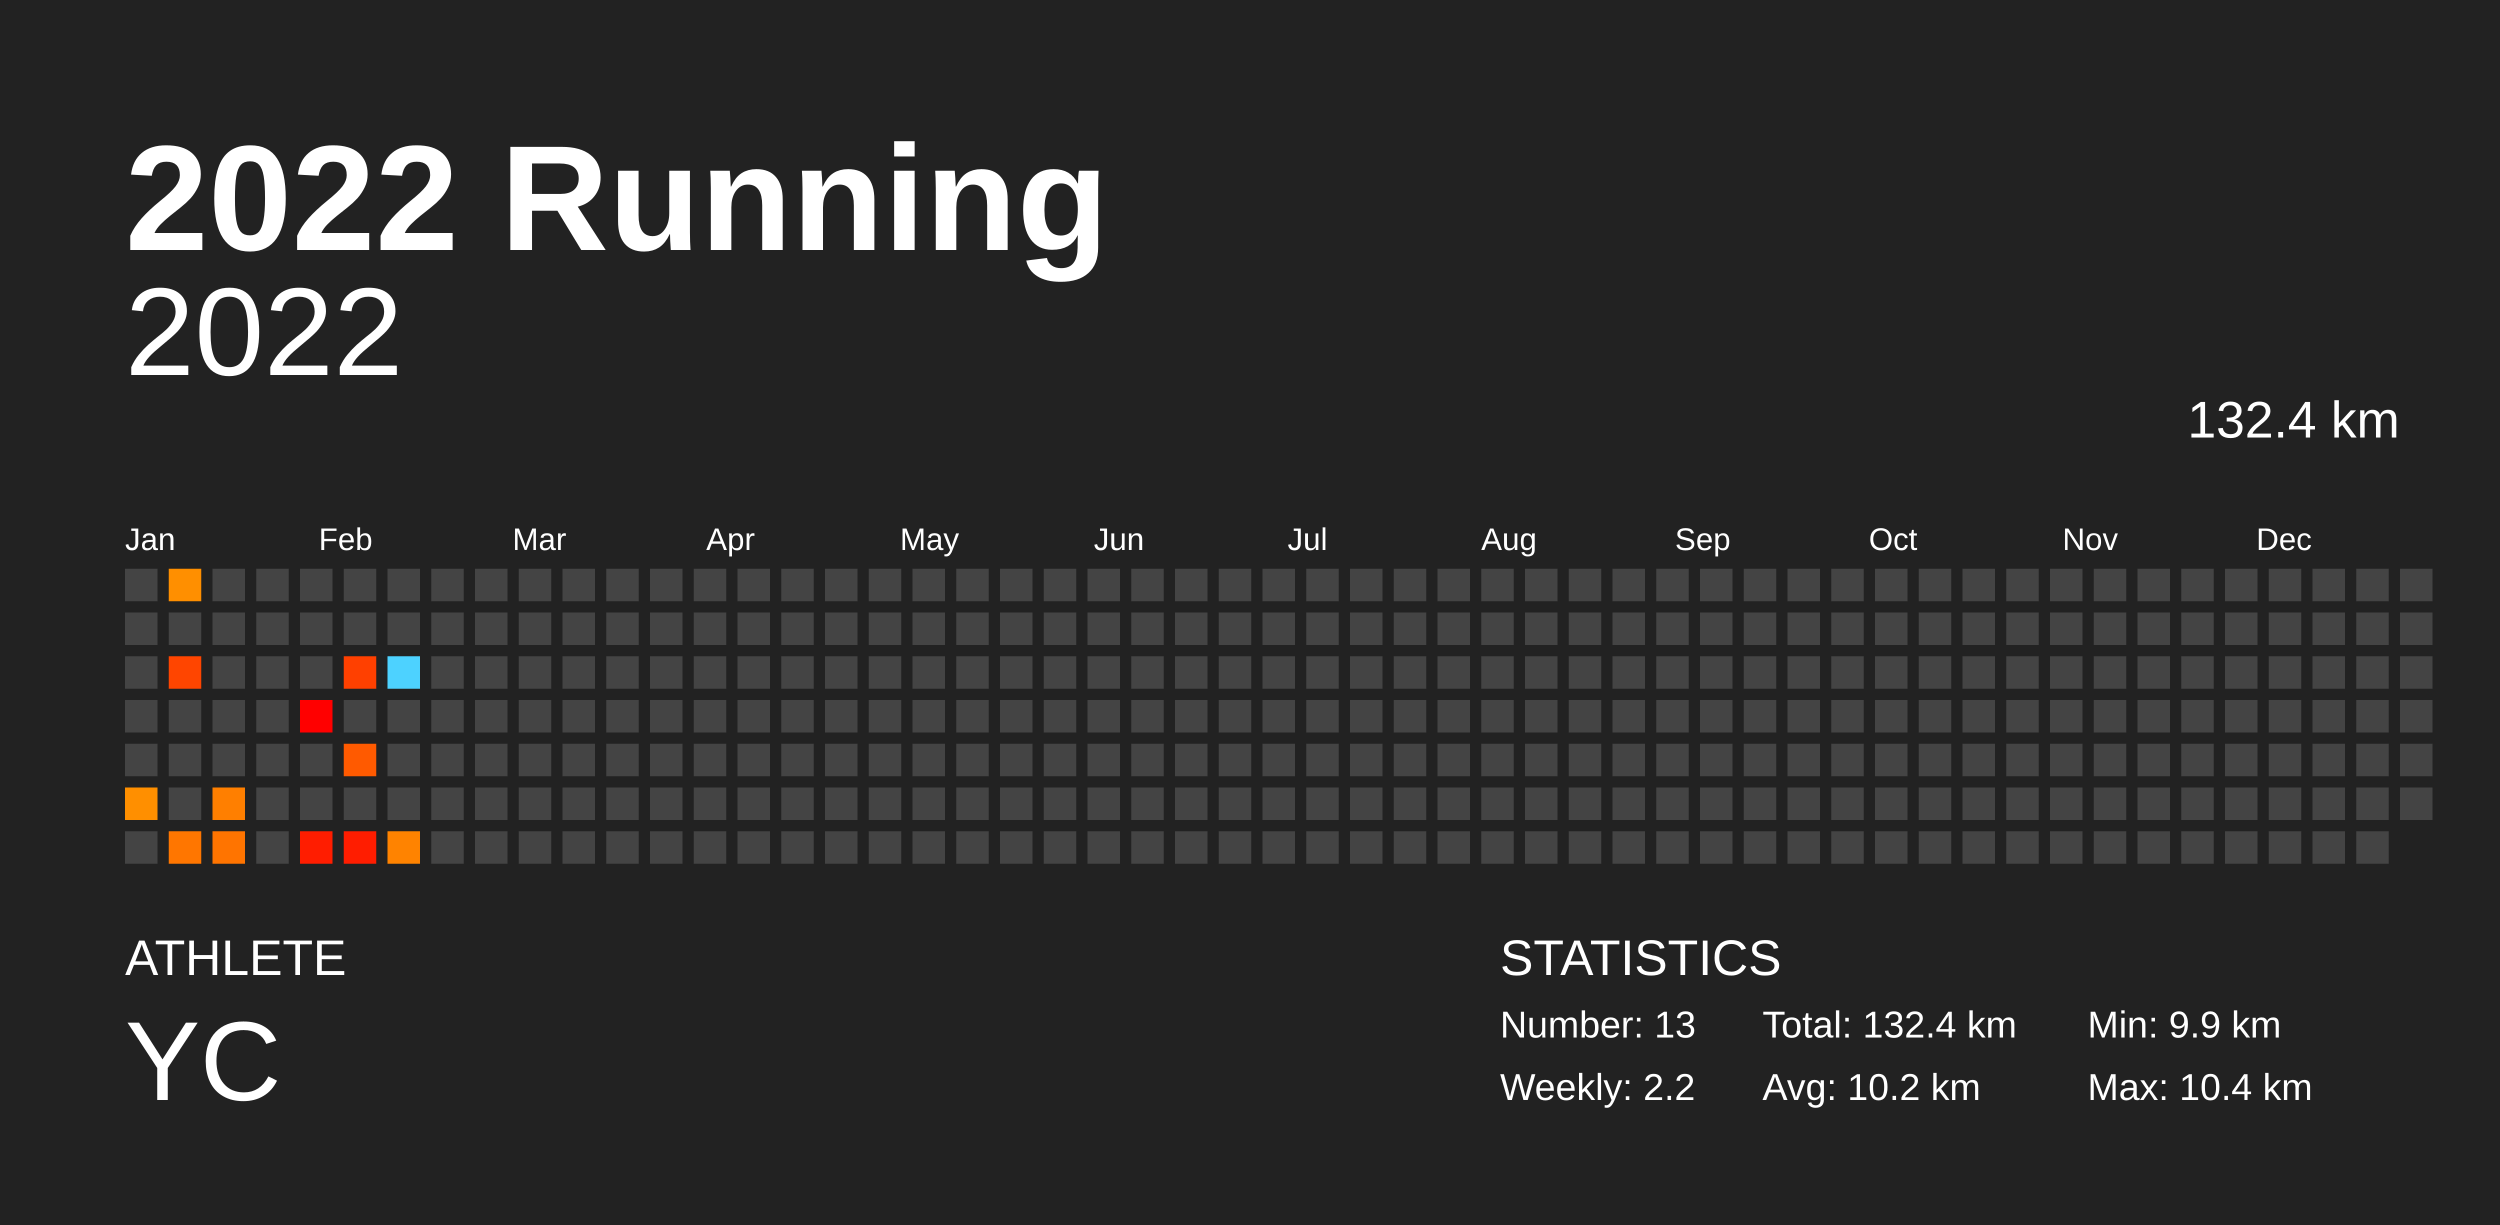
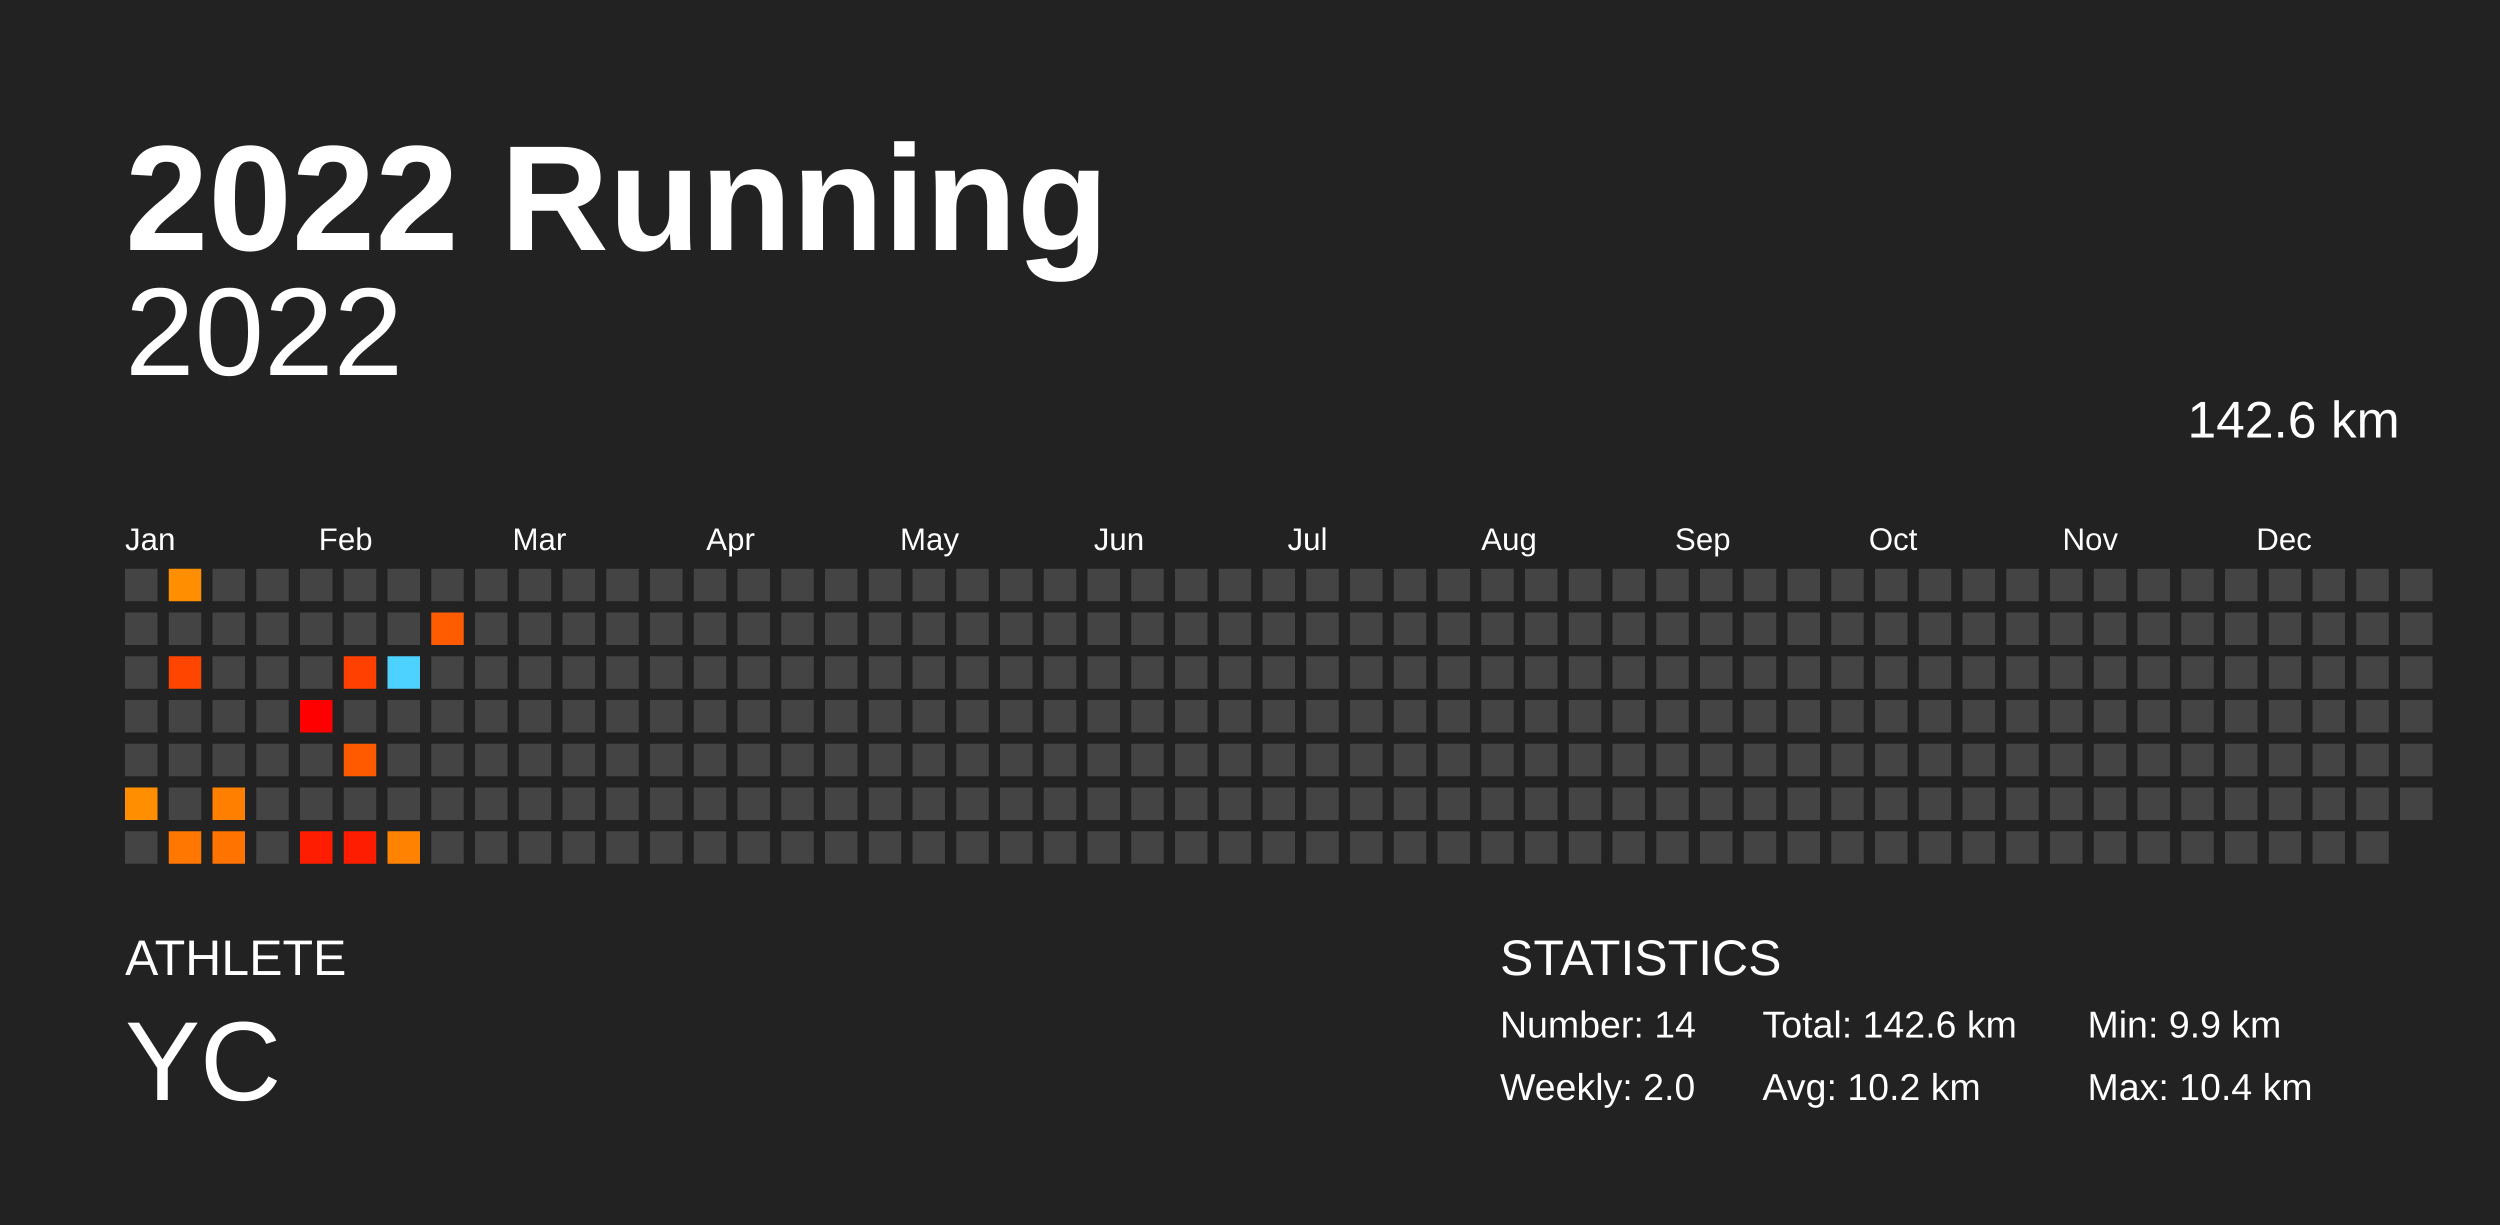
<svg xmlns="http://www.w3.org/2000/svg" baseProfile="full" height="98mm" version="1.1" viewBox="0,0,200,98" width="200mm">
  <defs />
  <rect fill="#222222" height="98" width="200" x="0" y="0" />
  <text fill="#FFFFFF" style="font-size:12px; font-family:Arial; font-weight:bold;" x="10" y="20">2022 Running</text>
  <text fill="#FFFFFF" style="font-size:4px; font-family:Arial" x="10" y="78">ATHLETE</text>
  <text fill="#FFFFFF" style="font-size:9px; font-family:Arial" x="10" y="88">YC</text>
  <text fill="#FFFFFF" style="font-size:4px; font-family:Arial" x="120" y="78">STATISTICS</text>
-   <text fill="#FFFFFF" style="font-size:3px; font-family:Arial" x="120" y="83">Number: 13</text>
-   <text fill="#FFFFFF" style="font-size:3px; font-family:Arial" x="120" y="88">Weekly: 2.2</text>
-   <text fill="#FFFFFF" style="font-size:3px; font-family:Arial" x="141" y="83">Total: 132.4 km</text>
+   <text fill="#FFFFFF" style="font-size:3px; font-family:Arial" x="120" y="83">Number: 14</text>
+   <text fill="#FFFFFF" style="font-size:3px; font-family:Arial" x="120" y="88">Weekly: 2.0</text>
+   <text fill="#FFFFFF" style="font-size:3px; font-family:Arial" x="141" y="83">Total: 142.6 km</text>
  <text fill="#FFFFFF" style="font-size:3px; font-family:Arial" x="141" y="88">Avg: 10.2 km</text>
  <text fill="#FFFFFF" style="font-size:3px; font-family:Arial" x="167" y="83">Min: 9.9 km</text>
  <text fill="#FFFFFF" style="font-size:3px; font-family:Arial" x="167" y="88">Max: 10.4 km</text>
  <text alignment-baseline="hanging" fill="#FFFFFF" style="font-size:10.0px; font-family:Arial;" x="10" y="30">2022</text>
-   <text alignment-baseline="hanging" fill="#FFFFFF" style="font-size:4.125px; font-family:Arial;" x="175" y="35">132.4 km</text>
+   <text alignment-baseline="hanging" fill="#FFFFFF" style="font-size:4.125px; font-family:Arial;" x="175" y="35">142.6 km</text>
  <text fill="#FFFFFF" style="font-size:2.5px; font-family:Arial" x="10.0" y="44">Jan</text>
  <text fill="#FFFFFF" style="font-size:2.5px; font-family:Arial" x="25.5" y="44">Feb</text>
  <text fill="#FFFFFF" style="font-size:2.5px; font-family:Arial" x="41.0" y="44">Mar</text>
  <text fill="#FFFFFF" style="font-size:2.5px; font-family:Arial" x="56.5" y="44">Apr</text>
  <text fill="#FFFFFF" style="font-size:2.5px; font-family:Arial" x="72.0" y="44">May</text>
  <text fill="#FFFFFF" style="font-size:2.5px; font-family:Arial" x="87.5" y="44">Jun</text>
  <text fill="#FFFFFF" style="font-size:2.5px; font-family:Arial" x="103.0" y="44">Jul</text>
  <text fill="#FFFFFF" style="font-size:2.5px; font-family:Arial" x="118.5" y="44">Aug</text>
  <text fill="#FFFFFF" style="font-size:2.5px; font-family:Arial" x="134.0" y="44">Sep</text>
  <text fill="#FFFFFF" style="font-size:2.5px; font-family:Arial" x="149.5" y="44">Oct</text>
  <text fill="#FFFFFF" style="font-size:2.5px; font-family:Arial" x="165.0" y="44">Nov</text>
  <text fill="#FFFFFF" style="font-size:2.5px; font-family:Arial" x="180.5" y="44">Dec</text>
  <rect fill="#444444" height="2.6" width="2.6" x="10.0" y="45.5" />
  <rect fill="#444444" height="2.6" width="2.6" x="10.0" y="49.0" />
  <rect fill="#444444" height="2.6" width="2.6" x="10.0" y="52.5" />
  <rect fill="#444444" height="2.6" width="2.6" x="10.0" y="56.0" />
  <rect fill="#444444" height="2.6" width="2.6" x="10.0" y="59.5" />
  <rect fill="#ff8f00" height="2.6" width="2.6" x="10.0" y="63.0" />
  <rect fill="#444444" height="2.6" width="2.6" x="10.0" y="66.5" />
  <rect fill="#ff8f00" height="2.6" width="2.6" x="13.5" y="45.5" />
  <rect fill="#444444" height="2.6" width="2.6" x="13.5" y="49.0" />
  <rect fill="#ff4500" height="2.6" width="2.6" x="13.5" y="52.5" />
  <rect fill="#444444" height="2.6" width="2.6" x="13.5" y="56.0" />
  <rect fill="#444444" height="2.6" width="2.6" x="13.5" y="59.5" />
  <rect fill="#444444" height="2.6" width="2.6" x="13.5" y="63.0" />
  <rect fill="#ff7600" height="2.6" width="2.6" x="13.5" y="66.5" />
  <rect fill="#444444" height="2.6" width="2.6" x="17.0" y="45.5" />
  <rect fill="#444444" height="2.6" width="2.6" x="17.0" y="49.0" />
  <rect fill="#444444" height="2.6" width="2.6" x="17.0" y="52.5" />
  <rect fill="#444444" height="2.6" width="2.6" x="17.0" y="56.0" />
  <rect fill="#444444" height="2.6" width="2.6" x="17.0" y="59.5" />
  <rect fill="#ff7f00" height="2.6" width="2.6" x="17.0" y="63.0" />
  <rect fill="#ff7400" height="2.6" width="2.6" x="17.0" y="66.5" />
  <rect fill="#444444" height="2.6" width="2.6" x="20.5" y="45.5" />
  <rect fill="#444444" height="2.6" width="2.6" x="20.5" y="49.0" />
  <rect fill="#444444" height="2.6" width="2.6" x="20.5" y="52.5" />
  <rect fill="#444444" height="2.6" width="2.6" x="20.5" y="56.0" />
  <rect fill="#444444" height="2.6" width="2.6" x="20.5" y="59.5" />
  <rect fill="#444444" height="2.6" width="2.6" x="20.5" y="63.0" />
  <rect fill="#444444" height="2.6" width="2.6" x="20.5" y="66.5" />
  <rect fill="#444444" height="2.6" width="2.6" x="24.0" y="45.5" />
  <rect fill="#444444" height="2.6" width="2.6" x="24.0" y="49.0" />
  <rect fill="#444444" height="2.6" width="2.6" x="24.0" y="52.5" />
  <rect fill="#ff0000" height="2.6" width="2.6" x="24.0" y="56.0" />
  <rect fill="#444444" height="2.6" width="2.6" x="24.0" y="59.5" />
  <rect fill="#444444" height="2.6" width="2.6" x="24.0" y="63.0" />
  <rect fill="#ff1d00" height="2.6" width="2.6" x="24.0" y="66.5" />
  <rect fill="#444444" height="2.6" width="2.6" x="27.5" y="45.5" />
  <rect fill="#444444" height="2.6" width="2.6" x="27.5" y="49.0" />
  <rect fill="#ff4000" height="2.6" width="2.6" x="27.5" y="52.5" />
  <rect fill="#444444" height="2.6" width="2.6" x="27.5" y="56.0" />
  <rect fill="#ff5a00" height="2.6" width="2.6" x="27.5" y="59.5" />
  <rect fill="#444444" height="2.6" width="2.6" x="27.5" y="63.0" />
  <rect fill="#ff1d00" height="2.6" width="2.6" x="27.5" y="66.5" />
  <rect fill="#444444" height="2.6" width="2.6" x="31.0" y="45.5" />
  <rect fill="#444444" height="2.6" width="2.6" x="31.0" y="49.0" />
  <rect fill="#4dd2ff" height="2.6" width="2.6" x="31.0" y="52.5" />
  <rect fill="#444444" height="2.6" width="2.6" x="31.0" y="56.0" />
  <rect fill="#444444" height="2.6" width="2.6" x="31.0" y="59.5" />
  <rect fill="#444444" height="2.6" width="2.6" x="31.0" y="63.0" />
  <rect fill="#ff8300" height="2.6" width="2.6" x="31.0" y="66.5" />
  <rect fill="#444444" height="2.6" width="2.6" x="34.5" y="45.5" />
-   <rect fill="#444444" height="2.6" width="2.6" x="34.5" y="49.0" />
+   <rect fill="#ff5b00" height="2.6" width="2.6" x="34.5" y="49.0" />
  <rect fill="#444444" height="2.6" width="2.6" x="34.5" y="52.5" />
  <rect fill="#444444" height="2.6" width="2.6" x="34.5" y="56.0" />
  <rect fill="#444444" height="2.6" width="2.6" x="34.5" y="59.5" />
  <rect fill="#444444" height="2.6" width="2.6" x="34.5" y="63.0" />
  <rect fill="#444444" height="2.6" width="2.6" x="34.5" y="66.5" />
  <rect fill="#444444" height="2.6" width="2.6" x="38.0" y="45.5" />
  <rect fill="#444444" height="2.6" width="2.6" x="38.0" y="49.0" />
  <rect fill="#444444" height="2.6" width="2.6" x="38.0" y="52.5" />
  <rect fill="#444444" height="2.6" width="2.6" x="38.0" y="56.0" />
  <rect fill="#444444" height="2.6" width="2.6" x="38.0" y="59.5" />
  <rect fill="#444444" height="2.6" width="2.6" x="38.0" y="63.0" />
  <rect fill="#444444" height="2.6" width="2.6" x="38.0" y="66.5" />
  <rect fill="#444444" height="2.6" width="2.6" x="41.5" y="45.5" />
  <rect fill="#444444" height="2.6" width="2.6" x="41.5" y="49.0" />
  <rect fill="#444444" height="2.6" width="2.6" x="41.5" y="52.5" />
  <rect fill="#444444" height="2.6" width="2.6" x="41.5" y="56.0" />
  <rect fill="#444444" height="2.6" width="2.6" x="41.5" y="59.5" />
  <rect fill="#444444" height="2.6" width="2.6" x="41.5" y="63.0" />
  <rect fill="#444444" height="2.6" width="2.6" x="41.5" y="66.5" />
  <rect fill="#444444" height="2.6" width="2.6" x="45.0" y="45.5" />
  <rect fill="#444444" height="2.6" width="2.6" x="45.0" y="49.0" />
  <rect fill="#444444" height="2.6" width="2.6" x="45.0" y="52.5" />
  <rect fill="#444444" height="2.6" width="2.6" x="45.0" y="56.0" />
  <rect fill="#444444" height="2.6" width="2.6" x="45.0" y="59.5" />
  <rect fill="#444444" height="2.6" width="2.6" x="45.0" y="63.0" />
  <rect fill="#444444" height="2.6" width="2.6" x="45.0" y="66.5" />
  <rect fill="#444444" height="2.6" width="2.6" x="48.5" y="45.5" />
  <rect fill="#444444" height="2.6" width="2.6" x="48.5" y="49.0" />
  <rect fill="#444444" height="2.6" width="2.6" x="48.5" y="52.5" />
  <rect fill="#444444" height="2.6" width="2.6" x="48.5" y="56.0" />
  <rect fill="#444444" height="2.6" width="2.6" x="48.5" y="59.5" />
  <rect fill="#444444" height="2.6" width="2.6" x="48.5" y="63.0" />
  <rect fill="#444444" height="2.6" width="2.6" x="48.5" y="66.5" />
  <rect fill="#444444" height="2.6" width="2.6" x="52.0" y="45.5" />
  <rect fill="#444444" height="2.6" width="2.6" x="52.0" y="49.0" />
  <rect fill="#444444" height="2.6" width="2.6" x="52.0" y="52.5" />
  <rect fill="#444444" height="2.6" width="2.6" x="52.0" y="56.0" />
  <rect fill="#444444" height="2.6" width="2.6" x="52.0" y="59.5" />
  <rect fill="#444444" height="2.6" width="2.6" x="52.0" y="63.0" />
  <rect fill="#444444" height="2.6" width="2.6" x="52.0" y="66.5" />
  <rect fill="#444444" height="2.6" width="2.6" x="55.5" y="45.5" />
  <rect fill="#444444" height="2.6" width="2.6" x="55.5" y="49.0" />
  <rect fill="#444444" height="2.6" width="2.6" x="55.5" y="52.5" />
  <rect fill="#444444" height="2.6" width="2.6" x="55.5" y="56.0" />
  <rect fill="#444444" height="2.6" width="2.6" x="55.5" y="59.5" />
  <rect fill="#444444" height="2.6" width="2.6" x="55.5" y="63.0" />
  <rect fill="#444444" height="2.6" width="2.6" x="55.5" y="66.5" />
  <rect fill="#444444" height="2.6" width="2.6" x="59.0" y="45.5" />
  <rect fill="#444444" height="2.6" width="2.6" x="59.0" y="49.0" />
  <rect fill="#444444" height="2.6" width="2.6" x="59.0" y="52.5" />
  <rect fill="#444444" height="2.6" width="2.6" x="59.0" y="56.0" />
  <rect fill="#444444" height="2.6" width="2.6" x="59.0" y="59.5" />
  <rect fill="#444444" height="2.6" width="2.6" x="59.0" y="63.0" />
  <rect fill="#444444" height="2.6" width="2.6" x="59.0" y="66.5" />
  <rect fill="#444444" height="2.6" width="2.6" x="62.5" y="45.5" />
  <rect fill="#444444" height="2.6" width="2.6" x="62.5" y="49.0" />
  <rect fill="#444444" height="2.6" width="2.6" x="62.5" y="52.5" />
  <rect fill="#444444" height="2.6" width="2.6" x="62.5" y="56.0" />
  <rect fill="#444444" height="2.6" width="2.6" x="62.5" y="59.5" />
  <rect fill="#444444" height="2.6" width="2.6" x="62.5" y="63.0" />
  <rect fill="#444444" height="2.6" width="2.6" x="62.5" y="66.5" />
  <rect fill="#444444" height="2.6" width="2.6" x="66.0" y="45.5" />
  <rect fill="#444444" height="2.6" width="2.6" x="66.0" y="49.0" />
  <rect fill="#444444" height="2.6" width="2.6" x="66.0" y="52.5" />
  <rect fill="#444444" height="2.6" width="2.6" x="66.0" y="56.0" />
  <rect fill="#444444" height="2.6" width="2.6" x="66.0" y="59.5" />
  <rect fill="#444444" height="2.6" width="2.6" x="66.0" y="63.0" />
  <rect fill="#444444" height="2.6" width="2.6" x="66.0" y="66.5" />
  <rect fill="#444444" height="2.6" width="2.6" x="69.5" y="45.5" />
  <rect fill="#444444" height="2.6" width="2.6" x="69.5" y="49.0" />
  <rect fill="#444444" height="2.6" width="2.6" x="69.5" y="52.5" />
  <rect fill="#444444" height="2.6" width="2.6" x="69.5" y="56.0" />
  <rect fill="#444444" height="2.6" width="2.6" x="69.5" y="59.5" />
  <rect fill="#444444" height="2.6" width="2.6" x="69.5" y="63.0" />
  <rect fill="#444444" height="2.6" width="2.6" x="69.5" y="66.5" />
  <rect fill="#444444" height="2.6" width="2.6" x="73.0" y="45.5" />
  <rect fill="#444444" height="2.6" width="2.6" x="73.0" y="49.0" />
  <rect fill="#444444" height="2.6" width="2.6" x="73.0" y="52.5" />
  <rect fill="#444444" height="2.6" width="2.6" x="73.0" y="56.0" />
  <rect fill="#444444" height="2.6" width="2.6" x="73.0" y="59.5" />
  <rect fill="#444444" height="2.6" width="2.6" x="73.0" y="63.0" />
  <rect fill="#444444" height="2.6" width="2.6" x="73.0" y="66.5" />
  <rect fill="#444444" height="2.6" width="2.6" x="76.5" y="45.5" />
  <rect fill="#444444" height="2.6" width="2.6" x="76.5" y="49.0" />
  <rect fill="#444444" height="2.6" width="2.6" x="76.5" y="52.5" />
  <rect fill="#444444" height="2.6" width="2.6" x="76.5" y="56.0" />
  <rect fill="#444444" height="2.6" width="2.6" x="76.5" y="59.5" />
  <rect fill="#444444" height="2.6" width="2.6" x="76.5" y="63.0" />
  <rect fill="#444444" height="2.6" width="2.6" x="76.5" y="66.5" />
  <rect fill="#444444" height="2.6" width="2.6" x="80.0" y="45.5" />
  <rect fill="#444444" height="2.6" width="2.6" x="80.0" y="49.0" />
  <rect fill="#444444" height="2.6" width="2.6" x="80.0" y="52.5" />
  <rect fill="#444444" height="2.6" width="2.6" x="80.0" y="56.0" />
  <rect fill="#444444" height="2.6" width="2.6" x="80.0" y="59.5" />
  <rect fill="#444444" height="2.6" width="2.6" x="80.0" y="63.0" />
  <rect fill="#444444" height="2.6" width="2.6" x="80.0" y="66.5" />
  <rect fill="#444444" height="2.6" width="2.6" x="83.5" y="45.5" />
  <rect fill="#444444" height="2.6" width="2.6" x="83.5" y="49.0" />
  <rect fill="#444444" height="2.6" width="2.6" x="83.5" y="52.5" />
  <rect fill="#444444" height="2.6" width="2.6" x="83.5" y="56.0" />
  <rect fill="#444444" height="2.6" width="2.6" x="83.5" y="59.5" />
  <rect fill="#444444" height="2.6" width="2.6" x="83.5" y="63.0" />
  <rect fill="#444444" height="2.6" width="2.6" x="83.5" y="66.5" />
  <rect fill="#444444" height="2.6" width="2.6" x="87.0" y="45.5" />
  <rect fill="#444444" height="2.6" width="2.6" x="87.0" y="49.0" />
  <rect fill="#444444" height="2.6" width="2.6" x="87.0" y="52.5" />
  <rect fill="#444444" height="2.6" width="2.6" x="87.0" y="56.0" />
  <rect fill="#444444" height="2.6" width="2.6" x="87.0" y="59.5" />
  <rect fill="#444444" height="2.6" width="2.6" x="87.0" y="63.0" />
  <rect fill="#444444" height="2.6" width="2.6" x="87.0" y="66.5" />
  <rect fill="#444444" height="2.6" width="2.6" x="90.5" y="45.5" />
  <rect fill="#444444" height="2.6" width="2.6" x="90.5" y="49.0" />
  <rect fill="#444444" height="2.6" width="2.6" x="90.5" y="52.5" />
  <rect fill="#444444" height="2.6" width="2.6" x="90.5" y="56.0" />
  <rect fill="#444444" height="2.6" width="2.6" x="90.5" y="59.5" />
  <rect fill="#444444" height="2.6" width="2.6" x="90.5" y="63.0" />
  <rect fill="#444444" height="2.6" width="2.6" x="90.5" y="66.5" />
  <rect fill="#444444" height="2.6" width="2.6" x="94.0" y="45.5" />
  <rect fill="#444444" height="2.6" width="2.6" x="94.0" y="49.0" />
  <rect fill="#444444" height="2.6" width="2.6" x="94.0" y="52.5" />
  <rect fill="#444444" height="2.6" width="2.6" x="94.0" y="56.0" />
  <rect fill="#444444" height="2.6" width="2.6" x="94.0" y="59.5" />
  <rect fill="#444444" height="2.6" width="2.6" x="94.0" y="63.0" />
  <rect fill="#444444" height="2.6" width="2.6" x="94.0" y="66.5" />
  <rect fill="#444444" height="2.6" width="2.6" x="97.5" y="45.5" />
  <rect fill="#444444" height="2.6" width="2.6" x="97.5" y="49.0" />
  <rect fill="#444444" height="2.6" width="2.6" x="97.5" y="52.5" />
  <rect fill="#444444" height="2.6" width="2.6" x="97.5" y="56.0" />
  <rect fill="#444444" height="2.6" width="2.6" x="97.5" y="59.5" />
  <rect fill="#444444" height="2.6" width="2.6" x="97.5" y="63.0" />
  <rect fill="#444444" height="2.6" width="2.6" x="97.5" y="66.5" />
  <rect fill="#444444" height="2.6" width="2.6" x="101.0" y="45.5" />
  <rect fill="#444444" height="2.6" width="2.6" x="101.0" y="49.0" />
  <rect fill="#444444" height="2.6" width="2.6" x="101.0" y="52.5" />
  <rect fill="#444444" height="2.6" width="2.6" x="101.0" y="56.0" />
  <rect fill="#444444" height="2.6" width="2.6" x="101.0" y="59.5" />
  <rect fill="#444444" height="2.6" width="2.6" x="101.0" y="63.0" />
  <rect fill="#444444" height="2.6" width="2.6" x="101.0" y="66.5" />
  <rect fill="#444444" height="2.6" width="2.6" x="104.5" y="45.5" />
  <rect fill="#444444" height="2.6" width="2.6" x="104.5" y="49.0" />
  <rect fill="#444444" height="2.6" width="2.6" x="104.5" y="52.5" />
  <rect fill="#444444" height="2.6" width="2.6" x="104.5" y="56.0" />
  <rect fill="#444444" height="2.6" width="2.6" x="104.5" y="59.5" />
  <rect fill="#444444" height="2.6" width="2.6" x="104.5" y="63.0" />
  <rect fill="#444444" height="2.6" width="2.6" x="104.5" y="66.5" />
  <rect fill="#444444" height="2.6" width="2.6" x="108.0" y="45.5" />
  <rect fill="#444444" height="2.6" width="2.6" x="108.0" y="49.0" />
  <rect fill="#444444" height="2.6" width="2.6" x="108.0" y="52.5" />
  <rect fill="#444444" height="2.6" width="2.6" x="108.0" y="56.0" />
  <rect fill="#444444" height="2.6" width="2.6" x="108.0" y="59.5" />
  <rect fill="#444444" height="2.6" width="2.6" x="108.0" y="63.0" />
  <rect fill="#444444" height="2.6" width="2.6" x="108.0" y="66.5" />
  <rect fill="#444444" height="2.6" width="2.6" x="111.5" y="45.5" />
  <rect fill="#444444" height="2.6" width="2.6" x="111.5" y="49.0" />
  <rect fill="#444444" height="2.6" width="2.6" x="111.5" y="52.5" />
  <rect fill="#444444" height="2.6" width="2.6" x="111.5" y="56.0" />
  <rect fill="#444444" height="2.6" width="2.6" x="111.5" y="59.5" />
  <rect fill="#444444" height="2.6" width="2.6" x="111.5" y="63.0" />
  <rect fill="#444444" height="2.6" width="2.6" x="111.5" y="66.5" />
  <rect fill="#444444" height="2.6" width="2.6" x="115.0" y="45.5" />
  <rect fill="#444444" height="2.6" width="2.6" x="115.0" y="49.0" />
  <rect fill="#444444" height="2.6" width="2.6" x="115.0" y="52.5" />
  <rect fill="#444444" height="2.6" width="2.6" x="115.0" y="56.0" />
  <rect fill="#444444" height="2.6" width="2.6" x="115.0" y="59.5" />
  <rect fill="#444444" height="2.6" width="2.6" x="115.0" y="63.0" />
  <rect fill="#444444" height="2.6" width="2.6" x="115.0" y="66.5" />
  <rect fill="#444444" height="2.6" width="2.6" x="118.5" y="45.5" />
  <rect fill="#444444" height="2.6" width="2.6" x="118.5" y="49.0" />
  <rect fill="#444444" height="2.6" width="2.6" x="118.5" y="52.5" />
  <rect fill="#444444" height="2.6" width="2.6" x="118.5" y="56.0" />
  <rect fill="#444444" height="2.6" width="2.6" x="118.5" y="59.5" />
  <rect fill="#444444" height="2.6" width="2.6" x="118.5" y="63.0" />
  <rect fill="#444444" height="2.6" width="2.6" x="118.5" y="66.5" />
  <rect fill="#444444" height="2.6" width="2.6" x="122.0" y="45.5" />
  <rect fill="#444444" height="2.6" width="2.6" x="122.0" y="49.0" />
  <rect fill="#444444" height="2.6" width="2.6" x="122.0" y="52.5" />
  <rect fill="#444444" height="2.6" width="2.6" x="122.0" y="56.0" />
  <rect fill="#444444" height="2.6" width="2.6" x="122.0" y="59.5" />
  <rect fill="#444444" height="2.6" width="2.6" x="122.0" y="63.0" />
  <rect fill="#444444" height="2.6" width="2.6" x="122.0" y="66.5" />
  <rect fill="#444444" height="2.6" width="2.6" x="125.5" y="45.5" />
  <rect fill="#444444" height="2.6" width="2.6" x="125.5" y="49.0" />
  <rect fill="#444444" height="2.6" width="2.6" x="125.5" y="52.5" />
  <rect fill="#444444" height="2.6" width="2.6" x="125.5" y="56.0" />
  <rect fill="#444444" height="2.6" width="2.6" x="125.5" y="59.5" />
  <rect fill="#444444" height="2.6" width="2.6" x="125.5" y="63.0" />
  <rect fill="#444444" height="2.6" width="2.6" x="125.5" y="66.5" />
  <rect fill="#444444" height="2.6" width="2.6" x="129.0" y="45.5" />
  <rect fill="#444444" height="2.6" width="2.6" x="129.0" y="49.0" />
  <rect fill="#444444" height="2.6" width="2.6" x="129.0" y="52.5" />
  <rect fill="#444444" height="2.6" width="2.6" x="129.0" y="56.0" />
  <rect fill="#444444" height="2.6" width="2.6" x="129.0" y="59.5" />
  <rect fill="#444444" height="2.6" width="2.6" x="129.0" y="63.0" />
  <rect fill="#444444" height="2.6" width="2.6" x="129.0" y="66.5" />
  <rect fill="#444444" height="2.6" width="2.6" x="132.5" y="45.5" />
  <rect fill="#444444" height="2.6" width="2.6" x="132.5" y="49.0" />
  <rect fill="#444444" height="2.6" width="2.6" x="132.5" y="52.5" />
  <rect fill="#444444" height="2.6" width="2.6" x="132.5" y="56.0" />
  <rect fill="#444444" height="2.6" width="2.6" x="132.5" y="59.5" />
  <rect fill="#444444" height="2.6" width="2.6" x="132.5" y="63.0" />
  <rect fill="#444444" height="2.6" width="2.6" x="132.5" y="66.5" />
  <rect fill="#444444" height="2.6" width="2.6" x="136.0" y="45.5" />
  <rect fill="#444444" height="2.6" width="2.6" x="136.0" y="49.0" />
  <rect fill="#444444" height="2.6" width="2.6" x="136.0" y="52.5" />
  <rect fill="#444444" height="2.6" width="2.6" x="136.0" y="56.0" />
  <rect fill="#444444" height="2.6" width="2.6" x="136.0" y="59.5" />
  <rect fill="#444444" height="2.6" width="2.6" x="136.0" y="63.0" />
  <rect fill="#444444" height="2.6" width="2.6" x="136.0" y="66.5" />
  <rect fill="#444444" height="2.6" width="2.6" x="139.5" y="45.5" />
  <rect fill="#444444" height="2.6" width="2.6" x="139.5" y="49.0" />
  <rect fill="#444444" height="2.6" width="2.6" x="139.5" y="52.5" />
  <rect fill="#444444" height="2.6" width="2.6" x="139.5" y="56.0" />
  <rect fill="#444444" height="2.6" width="2.6" x="139.5" y="59.5" />
  <rect fill="#444444" height="2.6" width="2.6" x="139.5" y="63.0" />
  <rect fill="#444444" height="2.6" width="2.6" x="139.5" y="66.5" />
  <rect fill="#444444" height="2.6" width="2.6" x="143.0" y="45.5" />
  <rect fill="#444444" height="2.6" width="2.6" x="143.0" y="49.0" />
  <rect fill="#444444" height="2.6" width="2.6" x="143.0" y="52.5" />
  <rect fill="#444444" height="2.6" width="2.6" x="143.0" y="56.0" />
  <rect fill="#444444" height="2.6" width="2.6" x="143.0" y="59.5" />
  <rect fill="#444444" height="2.6" width="2.6" x="143.0" y="63.0" />
  <rect fill="#444444" height="2.6" width="2.6" x="143.0" y="66.5" />
  <rect fill="#444444" height="2.6" width="2.6" x="146.5" y="45.5" />
  <rect fill="#444444" height="2.6" width="2.6" x="146.5" y="49.0" />
  <rect fill="#444444" height="2.6" width="2.6" x="146.5" y="52.5" />
  <rect fill="#444444" height="2.6" width="2.6" x="146.5" y="56.0" />
  <rect fill="#444444" height="2.6" width="2.6" x="146.5" y="59.5" />
  <rect fill="#444444" height="2.6" width="2.6" x="146.5" y="63.0" />
  <rect fill="#444444" height="2.6" width="2.6" x="146.5" y="66.5" />
  <rect fill="#444444" height="2.6" width="2.6" x="150.0" y="45.5" />
  <rect fill="#444444" height="2.6" width="2.6" x="150.0" y="49.0" />
  <rect fill="#444444" height="2.6" width="2.6" x="150.0" y="52.5" />
  <rect fill="#444444" height="2.6" width="2.6" x="150.0" y="56.0" />
  <rect fill="#444444" height="2.6" width="2.6" x="150.0" y="59.5" />
  <rect fill="#444444" height="2.6" width="2.6" x="150.0" y="63.0" />
  <rect fill="#444444" height="2.6" width="2.6" x="150.0" y="66.5" />
  <rect fill="#444444" height="2.6" width="2.6" x="153.5" y="45.5" />
  <rect fill="#444444" height="2.6" width="2.6" x="153.5" y="49.0" />
  <rect fill="#444444" height="2.6" width="2.6" x="153.5" y="52.5" />
  <rect fill="#444444" height="2.6" width="2.6" x="153.5" y="56.0" />
  <rect fill="#444444" height="2.6" width="2.6" x="153.5" y="59.5" />
  <rect fill="#444444" height="2.6" width="2.6" x="153.5" y="63.0" />
  <rect fill="#444444" height="2.6" width="2.6" x="153.5" y="66.5" />
  <rect fill="#444444" height="2.6" width="2.6" x="157.0" y="45.5" />
  <rect fill="#444444" height="2.6" width="2.6" x="157.0" y="49.0" />
  <rect fill="#444444" height="2.6" width="2.6" x="157.0" y="52.5" />
  <rect fill="#444444" height="2.6" width="2.6" x="157.0" y="56.0" />
  <rect fill="#444444" height="2.6" width="2.6" x="157.0" y="59.5" />
  <rect fill="#444444" height="2.6" width="2.6" x="157.0" y="63.0" />
  <rect fill="#444444" height="2.6" width="2.6" x="157.0" y="66.5" />
  <rect fill="#444444" height="2.6" width="2.6" x="160.5" y="45.5" />
  <rect fill="#444444" height="2.6" width="2.6" x="160.5" y="49.0" />
  <rect fill="#444444" height="2.6" width="2.6" x="160.5" y="52.5" />
  <rect fill="#444444" height="2.6" width="2.6" x="160.5" y="56.0" />
  <rect fill="#444444" height="2.6" width="2.6" x="160.5" y="59.5" />
  <rect fill="#444444" height="2.6" width="2.6" x="160.5" y="63.0" />
  <rect fill="#444444" height="2.6" width="2.6" x="160.5" y="66.5" />
  <rect fill="#444444" height="2.6" width="2.6" x="164.0" y="45.5" />
  <rect fill="#444444" height="2.6" width="2.6" x="164.0" y="49.0" />
  <rect fill="#444444" height="2.6" width="2.6" x="164.0" y="52.5" />
  <rect fill="#444444" height="2.6" width="2.6" x="164.0" y="56.0" />
  <rect fill="#444444" height="2.6" width="2.6" x="164.0" y="59.5" />
  <rect fill="#444444" height="2.6" width="2.6" x="164.0" y="63.0" />
  <rect fill="#444444" height="2.6" width="2.6" x="164.0" y="66.5" />
  <rect fill="#444444" height="2.6" width="2.6" x="167.5" y="45.5" />
  <rect fill="#444444" height="2.6" width="2.6" x="167.5" y="49.0" />
  <rect fill="#444444" height="2.6" width="2.6" x="167.5" y="52.5" />
  <rect fill="#444444" height="2.6" width="2.6" x="167.5" y="56.0" />
  <rect fill="#444444" height="2.6" width="2.6" x="167.5" y="59.5" />
  <rect fill="#444444" height="2.6" width="2.6" x="167.5" y="63.0" />
  <rect fill="#444444" height="2.6" width="2.6" x="167.5" y="66.5" />
  <rect fill="#444444" height="2.6" width="2.6" x="171.0" y="45.5" />
  <rect fill="#444444" height="2.6" width="2.6" x="171.0" y="49.0" />
  <rect fill="#444444" height="2.6" width="2.6" x="171.0" y="52.5" />
  <rect fill="#444444" height="2.6" width="2.6" x="171.0" y="56.0" />
  <rect fill="#444444" height="2.6" width="2.6" x="171.0" y="59.5" />
  <rect fill="#444444" height="2.6" width="2.6" x="171.0" y="63.0" />
  <rect fill="#444444" height="2.6" width="2.6" x="171.0" y="66.5" />
  <rect fill="#444444" height="2.6" width="2.6" x="174.5" y="45.5" />
  <rect fill="#444444" height="2.6" width="2.6" x="174.5" y="49.0" />
  <rect fill="#444444" height="2.6" width="2.6" x="174.5" y="52.5" />
  <rect fill="#444444" height="2.6" width="2.6" x="174.5" y="56.0" />
  <rect fill="#444444" height="2.6" width="2.6" x="174.5" y="59.5" />
  <rect fill="#444444" height="2.6" width="2.6" x="174.5" y="63.0" />
  <rect fill="#444444" height="2.6" width="2.6" x="174.5" y="66.5" />
  <rect fill="#444444" height="2.6" width="2.6" x="178.0" y="45.5" />
  <rect fill="#444444" height="2.6" width="2.6" x="178.0" y="49.0" />
  <rect fill="#444444" height="2.6" width="2.6" x="178.0" y="52.5" />
  <rect fill="#444444" height="2.6" width="2.6" x="178.0" y="56.0" />
  <rect fill="#444444" height="2.6" width="2.6" x="178.0" y="59.5" />
  <rect fill="#444444" height="2.6" width="2.6" x="178.0" y="63.0" />
  <rect fill="#444444" height="2.6" width="2.6" x="178.0" y="66.5" />
  <rect fill="#444444" height="2.6" width="2.6" x="181.5" y="45.5" />
  <rect fill="#444444" height="2.6" width="2.6" x="181.5" y="49.0" />
  <rect fill="#444444" height="2.6" width="2.6" x="181.5" y="52.5" />
  <rect fill="#444444" height="2.6" width="2.6" x="181.5" y="56.0" />
  <rect fill="#444444" height="2.6" width="2.6" x="181.5" y="59.5" />
  <rect fill="#444444" height="2.6" width="2.6" x="181.5" y="63.0" />
  <rect fill="#444444" height="2.6" width="2.6" x="181.5" y="66.5" />
  <rect fill="#444444" height="2.6" width="2.6" x="185.0" y="45.5" />
  <rect fill="#444444" height="2.6" width="2.6" x="185.0" y="49.0" />
  <rect fill="#444444" height="2.6" width="2.6" x="185.0" y="52.5" />
  <rect fill="#444444" height="2.6" width="2.6" x="185.0" y="56.0" />
  <rect fill="#444444" height="2.6" width="2.6" x="185.0" y="59.5" />
  <rect fill="#444444" height="2.6" width="2.6" x="185.0" y="63.0" />
  <rect fill="#444444" height="2.6" width="2.6" x="185.0" y="66.5" />
  <rect fill="#444444" height="2.6" width="2.6" x="188.5" y="45.5" />
  <rect fill="#444444" height="2.6" width="2.6" x="188.5" y="49.0" />
  <rect fill="#444444" height="2.6" width="2.6" x="188.5" y="52.5" />
  <rect fill="#444444" height="2.6" width="2.6" x="188.5" y="56.0" />
  <rect fill="#444444" height="2.6" width="2.6" x="188.5" y="59.5" />
  <rect fill="#444444" height="2.6" width="2.6" x="188.5" y="63.0" />
  <rect fill="#444444" height="2.6" width="2.6" x="188.5" y="66.5" />
  <rect fill="#444444" height="2.6" width="2.6" x="192.0" y="45.5" />
  <rect fill="#444444" height="2.6" width="2.6" x="192.0" y="49.0" />
  <rect fill="#444444" height="2.6" width="2.6" x="192.0" y="52.5" />
  <rect fill="#444444" height="2.6" width="2.6" x="192.0" y="56.0" />
  <rect fill="#444444" height="2.6" width="2.6" x="192.0" y="59.5" />
  <rect fill="#444444" height="2.6" width="2.6" x="192.0" y="63.0" />
</svg>
